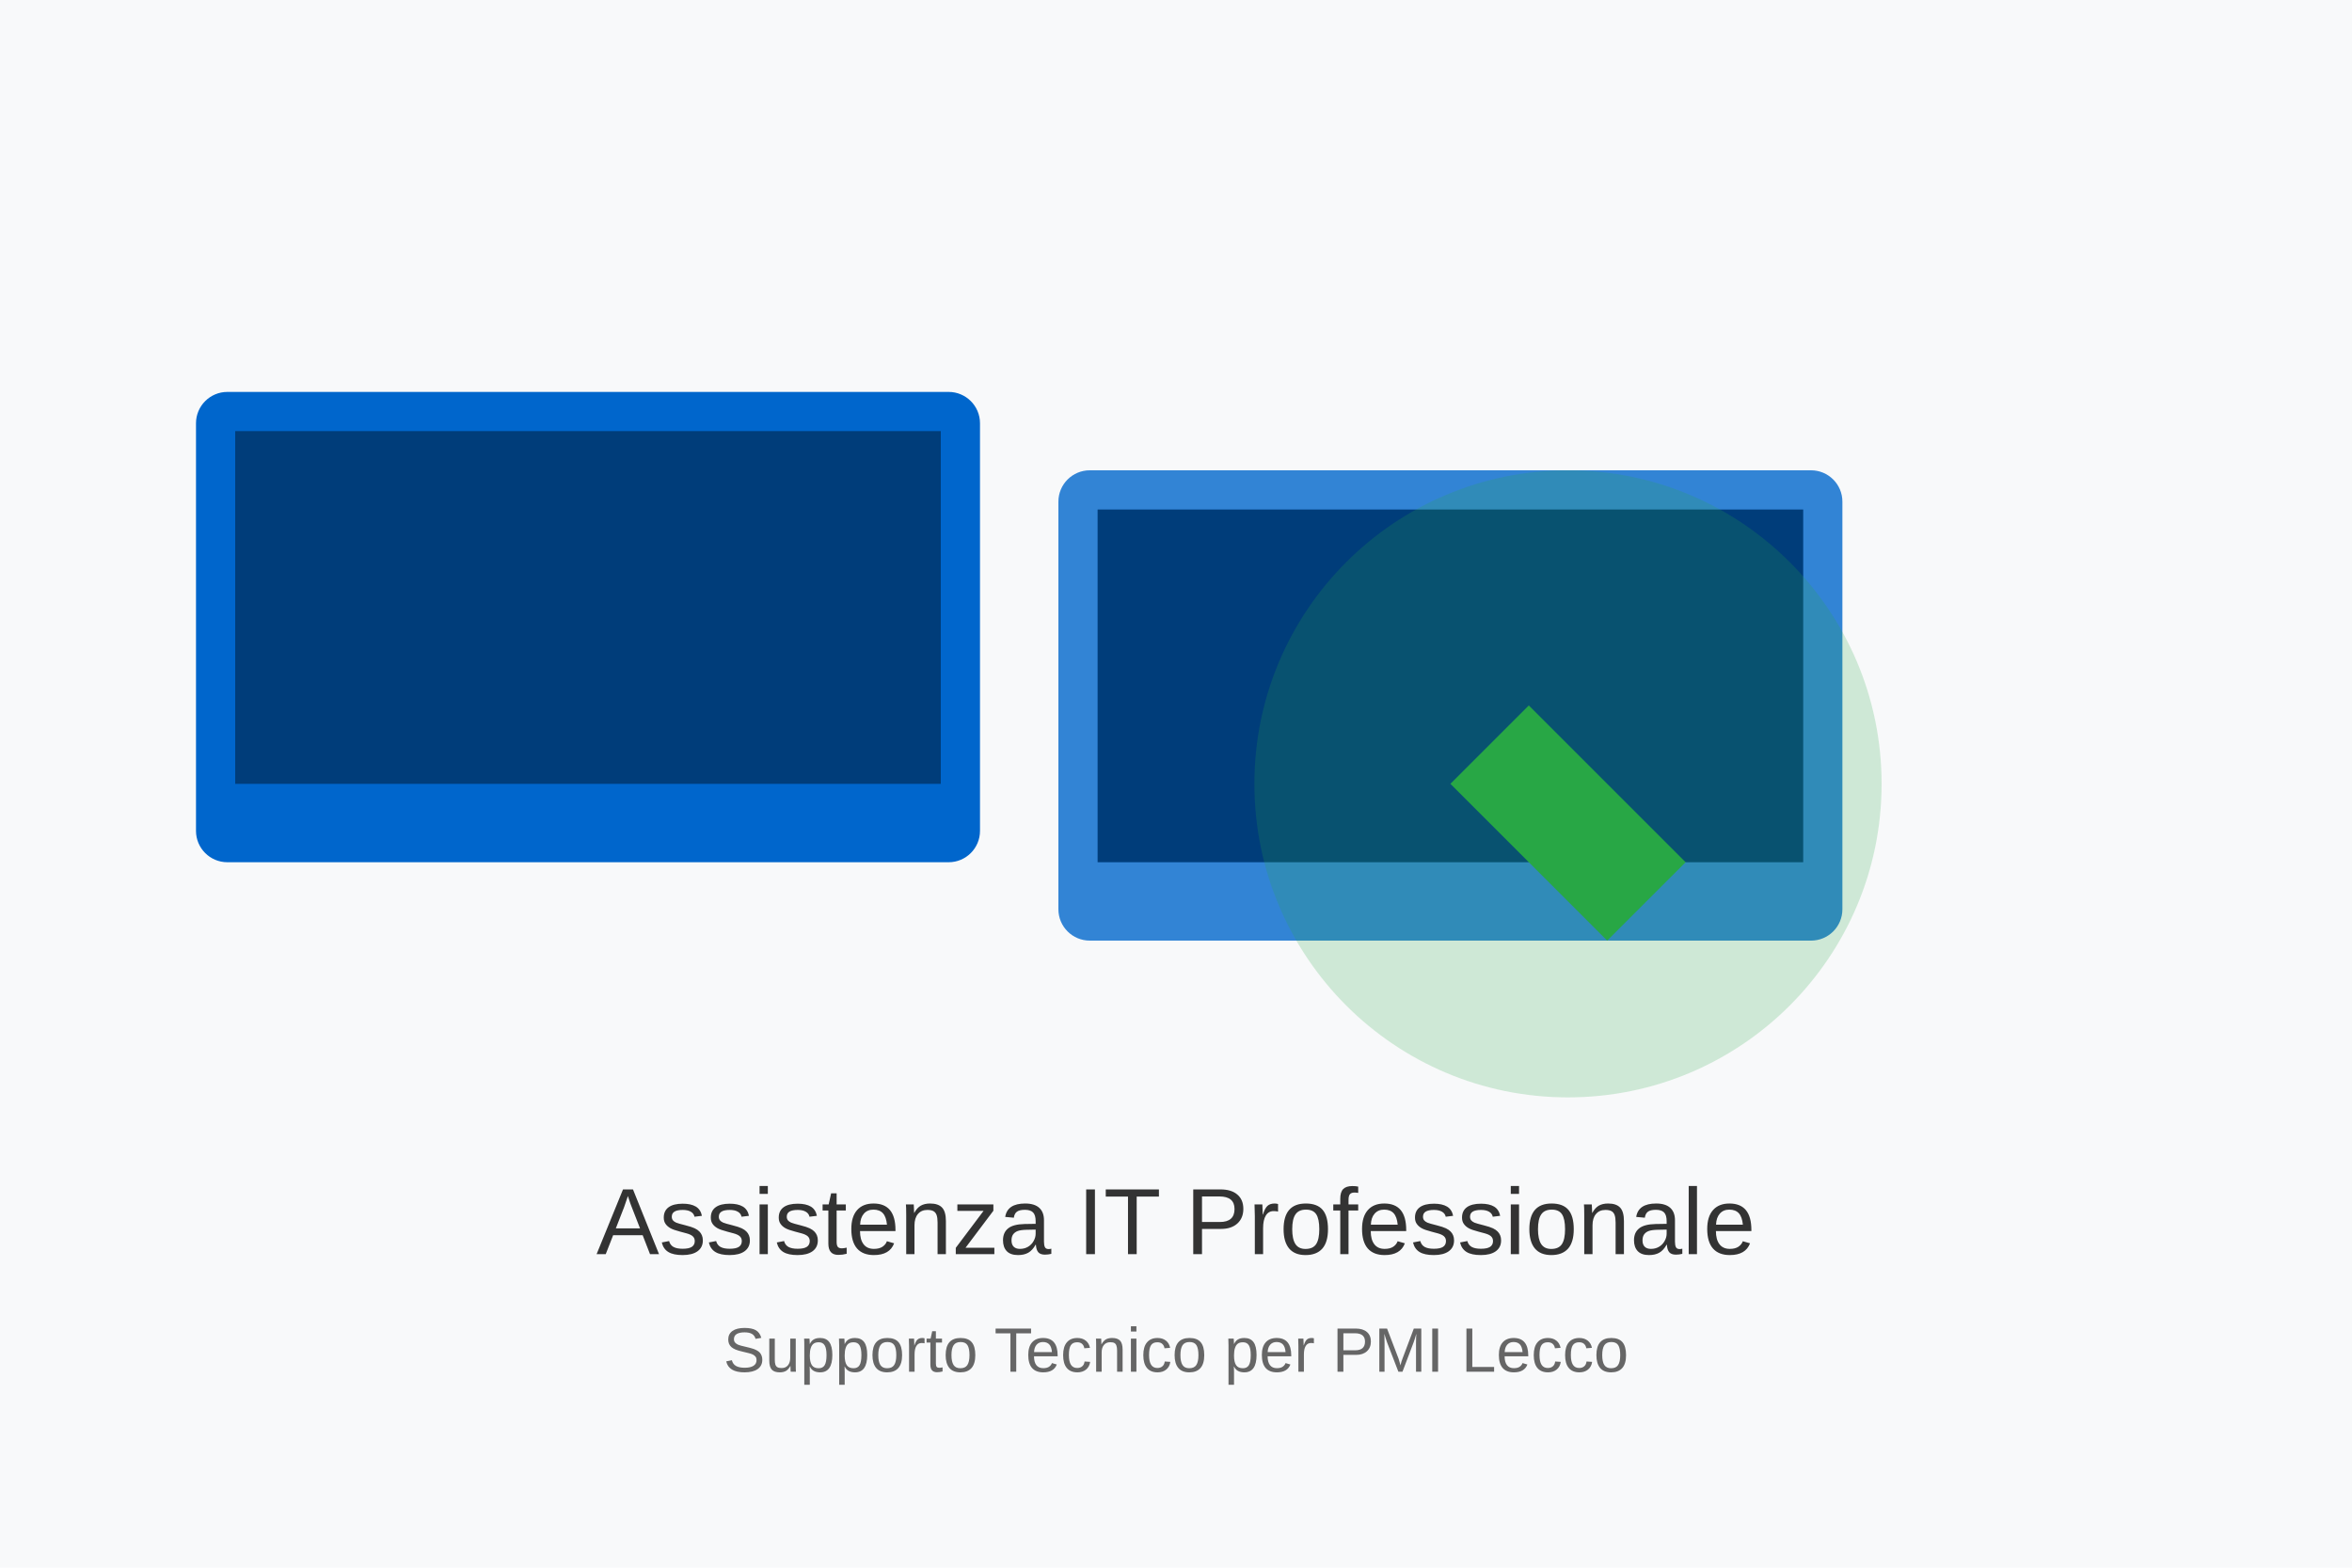
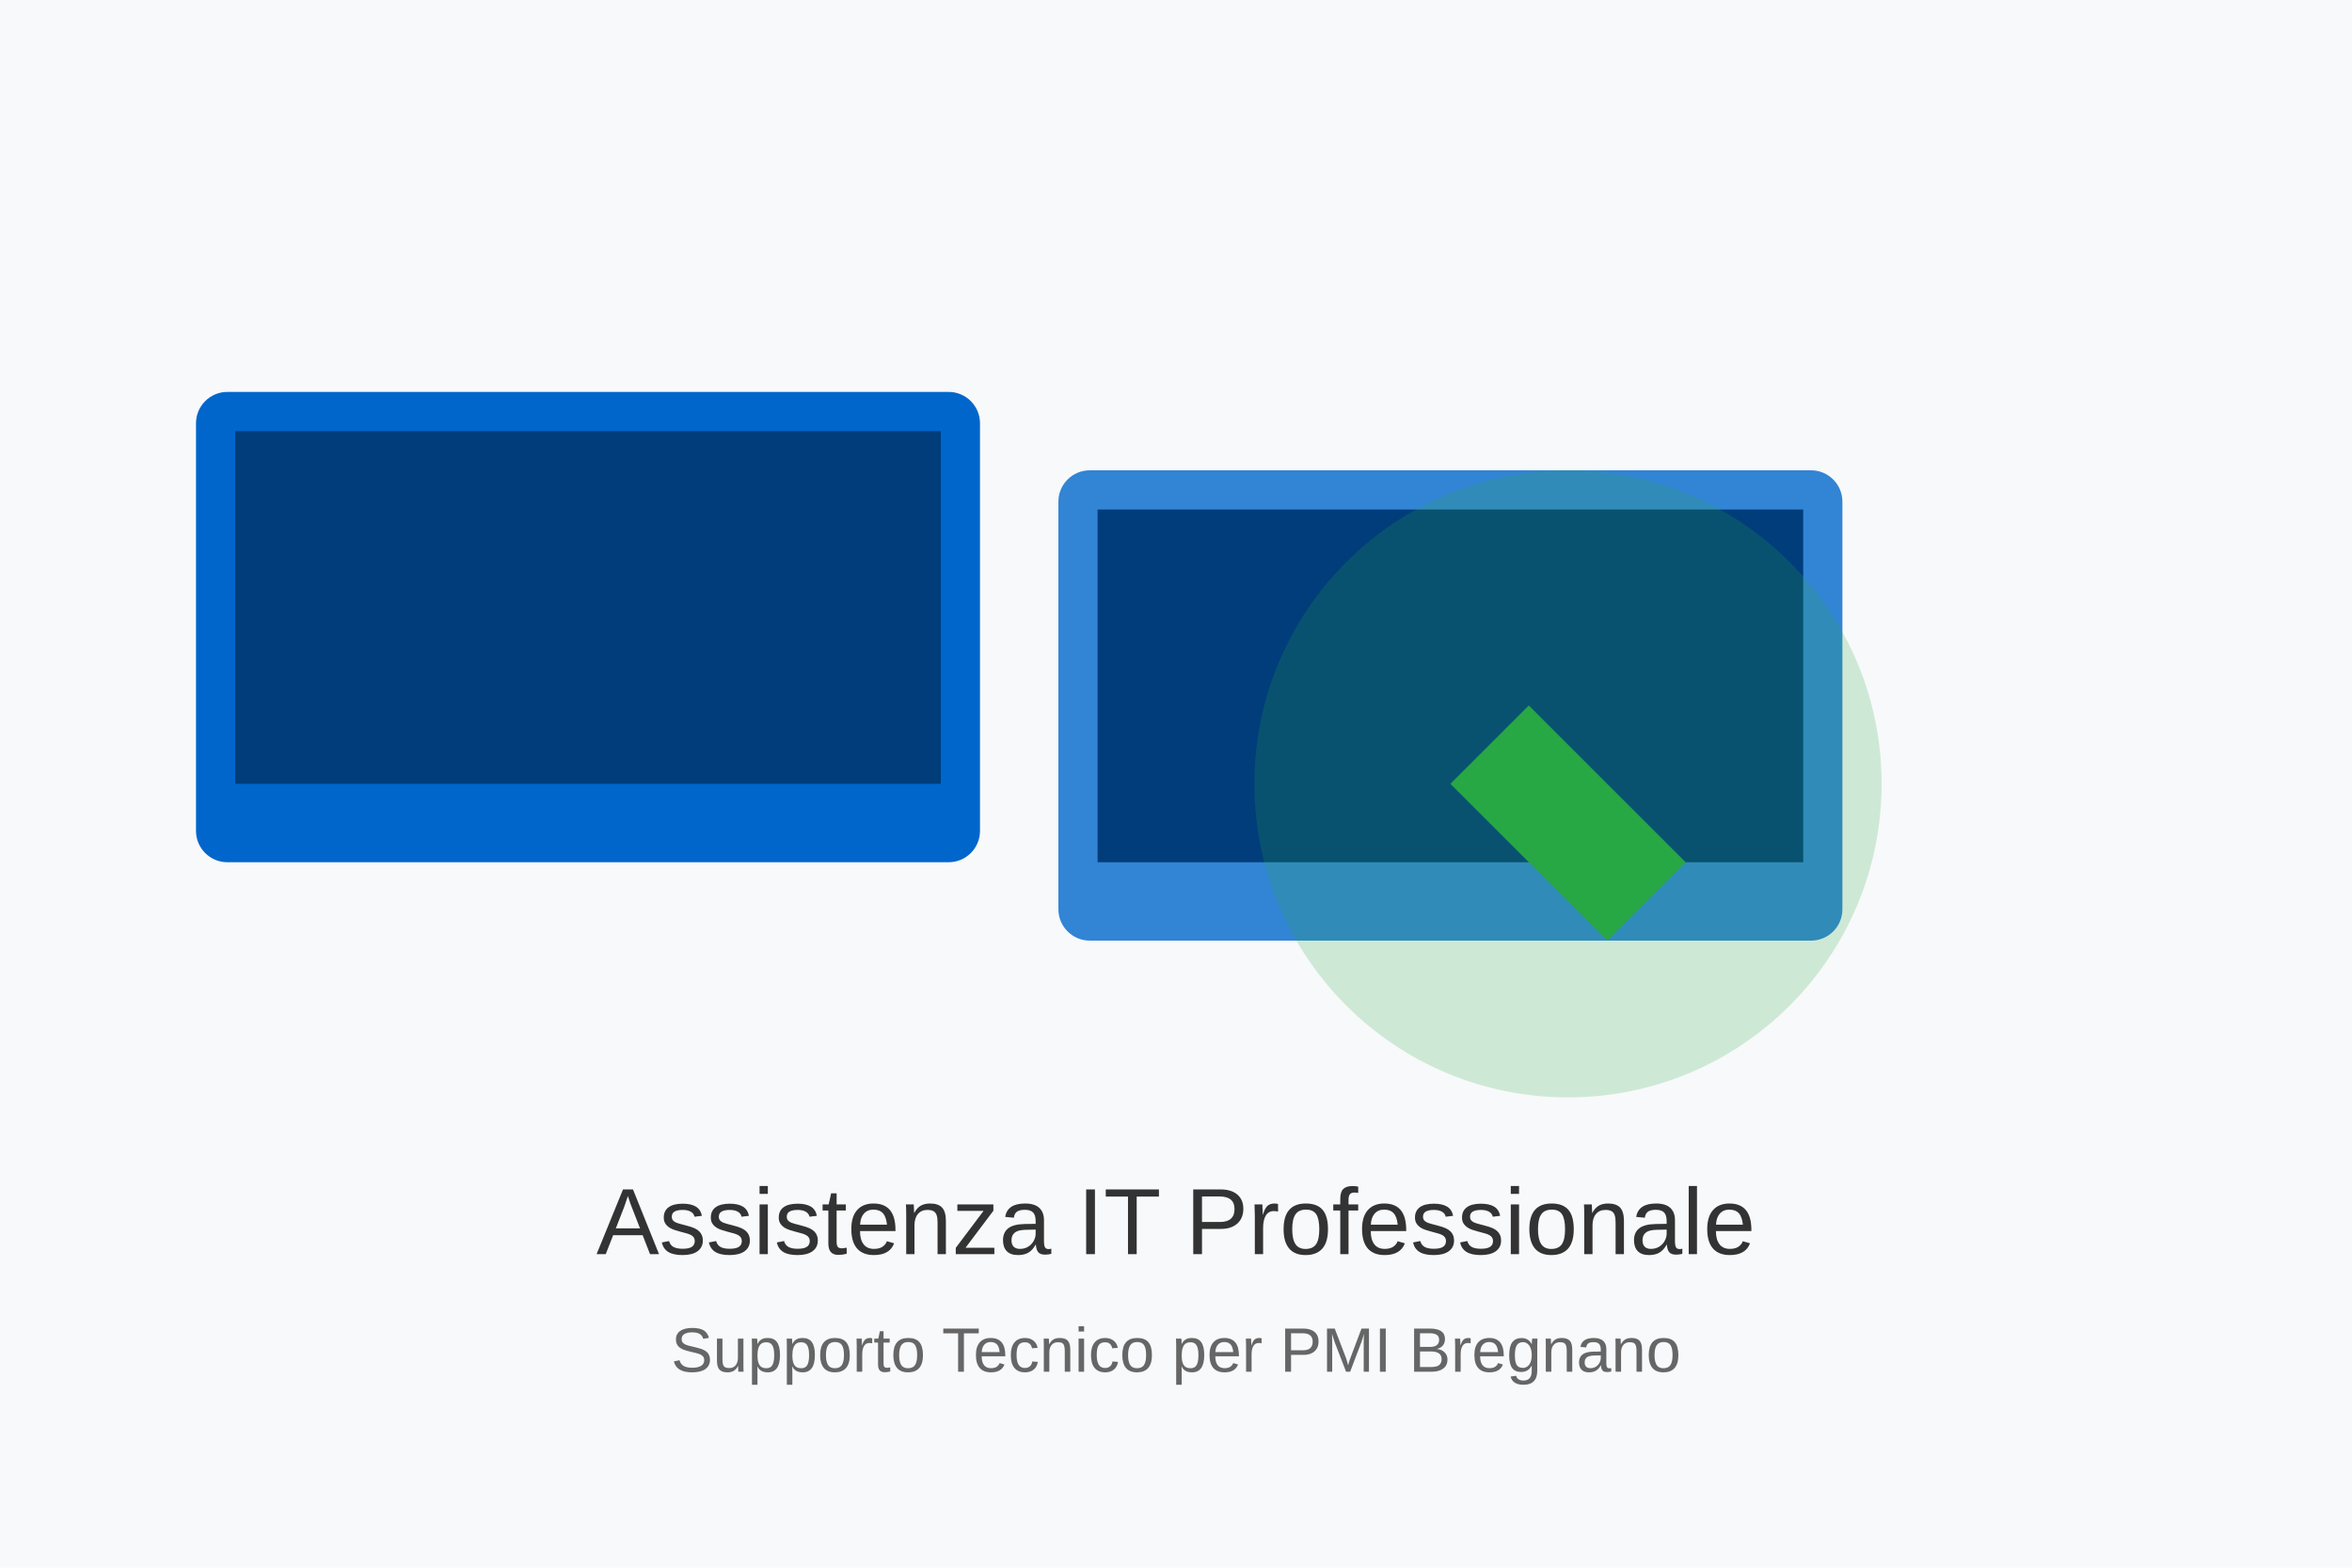
- <svg xmlns="http://www.w3.org/2000/svg" viewBox="0 0 600 400" width="600" height="400">
+ <svg xmlns="http://www.w3.org/2000/svg" role="img" aria-labelledby="title-bregnano">
  <rect width="600" height="400" fill="#f8f9fa" />
  <rect x="50" y="100" width="200" height="120" fill="#0066cc" rx="8" />
  <rect x="60" y="110" width="180" height="90" fill="#003d7a" />
  <rect x="270" y="120" width="200" height="120" fill="#0066cc" rx="8" opacity="0.8" />
  <rect x="280" y="130" width="180" height="90" fill="#003d7a" />
  <circle cx="400" cy="200" r="80" fill="#28a745" opacity="0.2" />
  <path d="M370 200 L390 180 L430 220 L410 240 Z" fill="#28a745" />
  <text x="300" y="320" font-family="Arial" font-size="24" fill="#333" text-anchor="middle">Assistenza IT Professionale</text>
-   <text x="300" y="350" font-family="Arial" font-size="16" fill="#666" text-anchor="middle">Supporto Tecnico per PMI Lecco</text>
+   <text x="300" y="350" font-family="Arial" font-size="16" fill="#666" text-anchor="middle">Supporto Tecnico per PMI Bregnano</text>
</svg>
